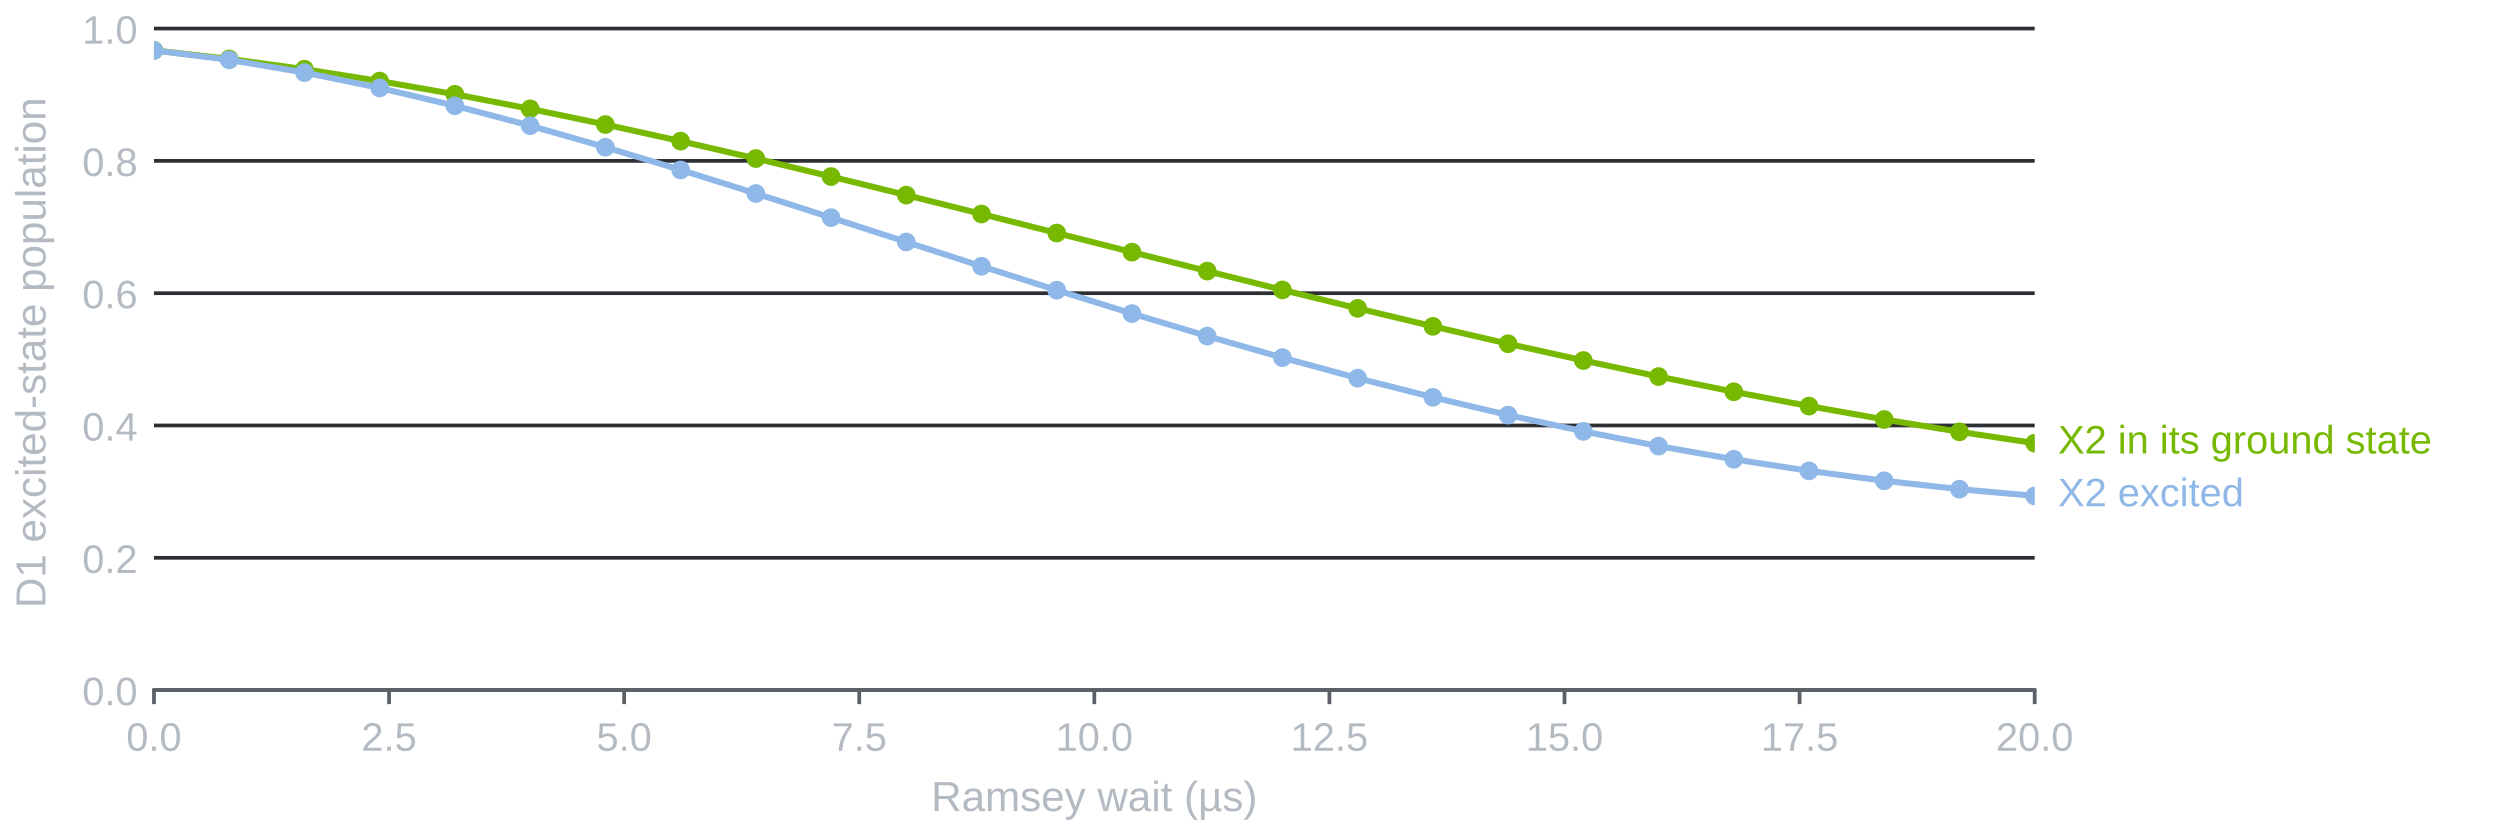
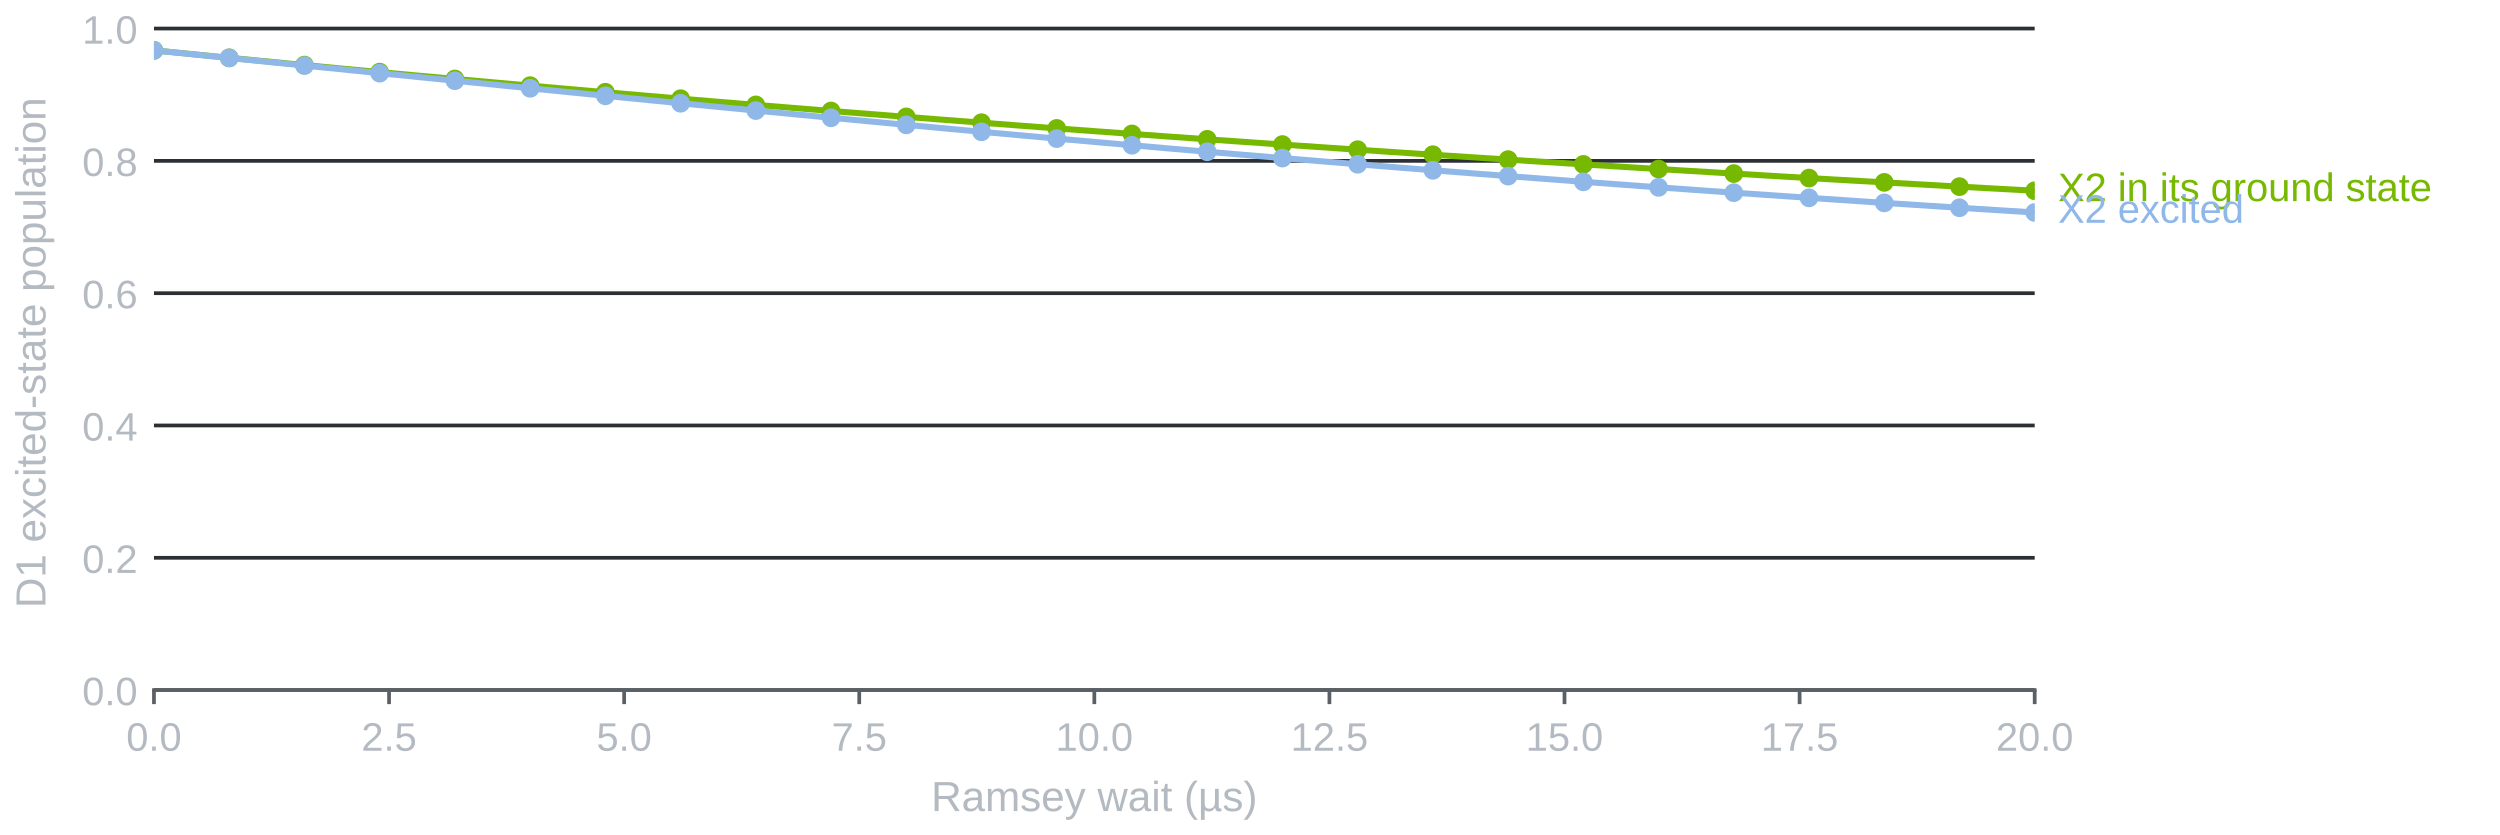
<svg xmlns="http://www.w3.org/2000/svg" xmlns:xlink="http://www.w3.org/1999/xlink" role="img" aria-labelledby="title desc" width="534.05pt" height="178.30pt" viewBox="0 0 534.05 178.30" version="1.1">
  <defs>
    <style type="text/css">*{stroke-linejoin: round; stroke-linecap: butt}</style>
  </defs>
  <g id="figure_1">
    <g id="patch_1">
      <path d="M 0 178.30 L 534.05 178.30 L 534.05 0 L 0 0 L 0 178.30 z " style="fill: none" />
    </g>
    <g id="axes_1">
      <g id="patch_2">
        <path d="M 32.89 147.42 L 434.65 147.42 L 434.65 3.28 L 32.89 3.28 L 32.89 147.42 z " style="fill: none" />
      </g>
      <g id="matplotlib.axis_1">
        <g id="xtick_1">
          <g id="line2d_1">
            <defs>
              <path id="mfe68c2d5a2" d="M 0 0 L 0 3 " style="stroke: #5a6066; stroke-width: 0.8" />
            </defs>
            <g>
              <use xlink:href="#mfe68c2d5a2" x="32.89" y="147.42" style="fill: #5a6066; stroke: #5a6066; stroke-width: 0.8" />
            </g>
          </g>
          <g id="text_1">
            <text style="font-size: 8.5px; font-family:NVIDIA, Arial, Helvetica, sans-serif; text-anchor: middle; fill: #b4bac1" x="32.89" y="160.38" transform="rotate(-0 32.89 160.38)">0.0</text>
          </g>
        </g>
        <g id="xtick_2">
          <g id="line2d_2">
            <g>
              <use xlink:href="#mfe68c2d5a2" x="83.11" y="147.42" style="fill: #5a6066; stroke: #5a6066; stroke-width: 0.8" />
            </g>
          </g>
          <g id="text_2">
            <text style="font-size: 8.5px; font-family:NVIDIA, Arial, Helvetica, sans-serif; text-anchor: middle; fill: #b4bac1" x="83.11" y="160.38" transform="rotate(-0 83.11 160.38)">2.5</text>
          </g>
        </g>
        <g id="xtick_3">
          <g id="line2d_3">
            <g>
              <use xlink:href="#mfe68c2d5a2" x="133.33" y="147.42" style="fill: #5a6066; stroke: #5a6066; stroke-width: 0.8" />
            </g>
          </g>
          <g id="text_3">
            <text style="font-size: 8.5px; font-family:NVIDIA, Arial, Helvetica, sans-serif; text-anchor: middle; fill: #b4bac1" x="133.33" y="160.38" transform="rotate(-0 133.33 160.38)">5.0</text>
          </g>
        </g>
        <g id="xtick_4">
          <g id="line2d_4">
            <g>
              <use xlink:href="#mfe68c2d5a2" x="183.55" y="147.42" style="fill: #5a6066; stroke: #5a6066; stroke-width: 0.8" />
            </g>
          </g>
          <g id="text_4">
            <text style="font-size: 8.5px; font-family:NVIDIA, Arial, Helvetica, sans-serif; text-anchor: middle; fill: #b4bac1" x="183.55" y="160.38" transform="rotate(-0 183.55 160.38)">7.5</text>
          </g>
        </g>
        <g id="xtick_5">
          <g id="line2d_5">
            <g>
              <use xlink:href="#mfe68c2d5a2" x="233.77" y="147.42" style="fill: #5a6066; stroke: #5a6066; stroke-width: 0.8" />
            </g>
          </g>
          <g id="text_5">
            <text style="font-size: 8.5px; font-family:NVIDIA, Arial, Helvetica, sans-serif; text-anchor: middle; fill: #b4bac1" x="233.77" y="160.38" transform="rotate(-0 233.77 160.38)">10.0</text>
          </g>
        </g>
        <g id="xtick_6">
          <g id="line2d_6">
            <g>
              <use xlink:href="#mfe68c2d5a2" x="283.99" y="147.42" style="fill: #5a6066; stroke: #5a6066; stroke-width: 0.8" />
            </g>
          </g>
          <g id="text_6">
            <text style="font-size: 8.5px; font-family:NVIDIA, Arial, Helvetica, sans-serif; text-anchor: middle; fill: #b4bac1" x="283.99" y="160.38" transform="rotate(-0 283.99 160.38)">12.5</text>
          </g>
        </g>
        <g id="xtick_7">
          <g id="line2d_7">
            <g>
              <use xlink:href="#mfe68c2d5a2" x="334.21" y="147.42" style="fill: #5a6066; stroke: #5a6066; stroke-width: 0.8" />
            </g>
          </g>
          <g id="text_7">
            <text style="font-size: 8.5px; font-family:NVIDIA, Arial, Helvetica, sans-serif; text-anchor: middle; fill: #b4bac1" x="334.21" y="160.38" transform="rotate(-0 334.21 160.38)">15.0</text>
          </g>
        </g>
        <g id="xtick_8">
          <g id="line2d_8">
            <g>
              <use xlink:href="#mfe68c2d5a2" x="384.43" y="147.42" style="fill: #5a6066; stroke: #5a6066; stroke-width: 0.8" />
            </g>
          </g>
          <g id="text_8">
            <text style="font-size: 8.5px; font-family:NVIDIA, Arial, Helvetica, sans-serif; text-anchor: middle; fill: #b4bac1" x="384.43" y="160.38" transform="rotate(-0 384.43 160.38)">17.5</text>
          </g>
        </g>
        <g id="xtick_9">
          <g id="line2d_9">
            <g>
              <use xlink:href="#mfe68c2d5a2" x="434.65" y="147.42" style="fill: #5a6066; stroke: #5a6066; stroke-width: 0.8" />
            </g>
          </g>
          <g id="text_9">
            <text style="font-size: 8.5px; font-family:NVIDIA, Arial, Helvetica, sans-serif; text-anchor: middle; fill: #b4bac1" x="434.65" y="160.38" transform="rotate(-0 434.65 160.38)">20.0</text>
          </g>
        </g>
        <g id="text_10">
          <text style="font-size: 9px; font-family:NVIDIA, Arial, Helvetica, sans-serif; text-anchor: middle; fill: #b4bac1" x="233.77" y="173.26" transform="rotate(-0 233.77 173.26)">Ramsey wait (µs)</text>
        </g>
      </g>
      <g id="matplotlib.axis_2">
        <g id="ytick_1">
          <g id="line2d_10">
            <path d="M 32.89 147.42 L 434.65 147.42 " clip-path="url(#p05bec1dd95)" style="fill: none; stroke: #2c2f33; stroke-width: 0.8; stroke-linecap: round" />
          </g>
          <g id="line2d_11" />
          <g id="text_11">
            <text style="font-size: 8.5px; font-family:NVIDIA, Arial, Helvetica, sans-serif; text-anchor: end; fill: #b4bac1" x="29.39" y="150.65" transform="rotate(-0 29.39 150.65)">0.0</text>
          </g>
        </g>
        <g id="ytick_2">
          <g id="line2d_12">
            <path d="M 32.89 119.16 L 434.65 119.16 " clip-path="url(#p05bec1dd95)" style="fill: none; stroke: #2c2f33; stroke-width: 0.8; stroke-linecap: round" />
          </g>
          <g id="line2d_13" />
          <g id="text_12">
            <text style="font-size: 8.5px; font-family:NVIDIA, Arial, Helvetica, sans-serif; text-anchor: end; fill: #b4bac1" x="29.39" y="122.39" transform="rotate(-0 29.39 122.39)">0.2</text>
          </g>
        </g>
        <g id="ytick_3">
          <g id="line2d_14">
            <path d="M 32.89 90.89 L 434.65 90.89 " clip-path="url(#p05bec1dd95)" style="fill: none; stroke: #2c2f33; stroke-width: 0.8; stroke-linecap: round" />
          </g>
          <g id="line2d_15" />
          <g id="text_13">
            <text style="font-size: 8.5px; font-family:NVIDIA, Arial, Helvetica, sans-serif; text-anchor: end; fill: #b4bac1" x="29.39" y="94.12" transform="rotate(-0 29.39 94.12)">0.4</text>
          </g>
        </g>
        <g id="ytick_4">
          <g id="line2d_16">
            <path d="M 32.89 62.63 L 434.65 62.63 " clip-path="url(#p05bec1dd95)" style="fill: none; stroke: #2c2f33; stroke-width: 0.8; stroke-linecap: round" />
          </g>
          <g id="line2d_17" />
          <g id="text_14">
            <text style="font-size: 8.5px; font-family:NVIDIA, Arial, Helvetica, sans-serif; text-anchor: end; fill: #b4bac1" x="29.39" y="65.86" transform="rotate(-0 29.39 65.86)">0.6</text>
          </g>
        </g>
        <g id="ytick_5">
          <g id="line2d_18">
            <path d="M 32.89 34.37 L 434.65 34.37 " clip-path="url(#p05bec1dd95)" style="fill: none; stroke: #2c2f33; stroke-width: 0.8; stroke-linecap: round" />
          </g>
          <g id="line2d_19" />
          <g id="text_15">
            <text style="font-size: 8.5px; font-family:NVIDIA, Arial, Helvetica, sans-serif; text-anchor: end; fill: #b4bac1" x="29.39" y="37.60" transform="rotate(-0 29.39 37.60)">0.8</text>
          </g>
        </g>
        <g id="ytick_6">
          <g id="line2d_20">
            <path d="M 32.89 6.10 L 434.65 6.10 " clip-path="url(#p05bec1dd95)" style="fill: none; stroke: #2c2f33; stroke-width: 0.8; stroke-linecap: round" />
          </g>
          <g id="line2d_21" />
          <g id="text_16">
            <text style="font-size: 8.5px; font-family:NVIDIA, Arial, Helvetica, sans-serif; text-anchor: end; fill: #b4bac1" x="29.39" y="9.33" transform="rotate(-0 29.39 9.33)">1.0</text>
          </g>
        </g>
        <g id="text_17">
          <text style="font-size: 9px; font-family:NVIDIA, Arial, Helvetica, sans-serif; text-anchor: middle; fill: #b4bac1" x="9.71" y="75.35" transform="rotate(-90 9.71 75.35)">D1 excited-state population</text>
        </g>
      </g>
      <g id="line2d_22">
-         <path d="M 32.89 10.76 L 48.96 12.58 L 65.03 14.78 L 81.10 17.32 L 97.17 20.14 L 113.25 23.25 L 129.32 26.60 L 145.39 30.15 L 161.46 33.87 L 177.53 37.72 L 193.60 41.68 L 209.67 45.71 L 225.74 49.78 L 241.81 53.86 L 257.88 57.91 L 273.95 61.93 L 290.02 65.87 L 306.09 69.71 L 322.16 73.43 L 338.23 77.01 L 354.30 80.44 L 370.37 83.69 L 386.44 86.75 L 402.51 89.61 L 418.58 92.25 L 434.65 94.67 " clip-path="url(#p05bec1dd95)" style="fill: none; stroke: #76b900; stroke-width: 1.3; stroke-linecap: round" />
+         <path d="M 32.89 10.76 L 48.96 12.35 L 65.03 13.90 L 81.10 15.41 L 97.17 16.87 L 113.25 18.30 L 129.32 19.70 L 145.39 21.08 L 161.46 22.41 L 177.53 23.71 L 193.60 24.97 L 209.67 26.21 L 225.74 27.43 L 241.81 28.61 L 257.88 29.76 L 273.95 30.88 L 290.02 31.98 L 306.09 33.05 L 322.16 34.10 L 338.23 35.12 L 354.30 36.11 L 370.37 37.08 L 386.44 38.04 L 402.51 38.96 L 418.58 39.87 L 434.65 40.75 " clip-path="url(#p05bec1dd95)" style="fill: none; stroke: #76b900; stroke-width: 1.3; stroke-linecap: round" />
        <defs>
          <path id="mbd0f272dfb" d="M 0 1.5 C 0.39 1.5 0.77 1.34 1.06 1.06 C 1.34 0.77 1.5 0.39 1.5 0 C 1.5 -0.39 1.34 -0.77 1.06 -1.06 C 0.77 -1.34 0.39 -1.5 0 -1.5 C -0.39 -1.5 -0.77 -1.34 -1.06 -1.06 C -1.34 -0.77 -1.5 -0.39 -1.5 0 C -1.5 0.39 -1.34 0.77 -1.06 1.06 C -0.77 1.34 -0.39 1.5 0 1.5 z " style="stroke: #76b900" />
        </defs>
        <g clip-path="url(#p05bec1dd95)">
          <use xlink:href="#mbd0f272dfb" x="32.89" y="10.76" style="fill: #76b900; stroke: #76b900" />
-           <use xlink:href="#mbd0f272dfb" x="48.96" y="12.58" style="fill: #76b900; stroke: #76b900" />
-           <use xlink:href="#mbd0f272dfb" x="65.03" y="14.78" style="fill: #76b900; stroke: #76b900" />
-           <use xlink:href="#mbd0f272dfb" x="81.10" y="17.32" style="fill: #76b900; stroke: #76b900" />
-           <use xlink:href="#mbd0f272dfb" x="97.17" y="20.14" style="fill: #76b900; stroke: #76b900" />
-           <use xlink:href="#mbd0f272dfb" x="113.25" y="23.25" style="fill: #76b900; stroke: #76b900" />
-           <use xlink:href="#mbd0f272dfb" x="129.32" y="26.60" style="fill: #76b900; stroke: #76b900" />
-           <use xlink:href="#mbd0f272dfb" x="145.39" y="30.15" style="fill: #76b900; stroke: #76b900" />
-           <use xlink:href="#mbd0f272dfb" x="161.46" y="33.87" style="fill: #76b900; stroke: #76b900" />
-           <use xlink:href="#mbd0f272dfb" x="177.53" y="37.72" style="fill: #76b900; stroke: #76b900" />
-           <use xlink:href="#mbd0f272dfb" x="193.60" y="41.68" style="fill: #76b900; stroke: #76b900" />
-           <use xlink:href="#mbd0f272dfb" x="209.67" y="45.71" style="fill: #76b900; stroke: #76b900" />
-           <use xlink:href="#mbd0f272dfb" x="225.74" y="49.78" style="fill: #76b900; stroke: #76b900" />
-           <use xlink:href="#mbd0f272dfb" x="241.81" y="53.86" style="fill: #76b900; stroke: #76b900" />
-           <use xlink:href="#mbd0f272dfb" x="257.88" y="57.91" style="fill: #76b900; stroke: #76b900" />
-           <use xlink:href="#mbd0f272dfb" x="273.95" y="61.93" style="fill: #76b900; stroke: #76b900" />
-           <use xlink:href="#mbd0f272dfb" x="290.02" y="65.87" style="fill: #76b900; stroke: #76b900" />
-           <use xlink:href="#mbd0f272dfb" x="306.09" y="69.71" style="fill: #76b900; stroke: #76b900" />
-           <use xlink:href="#mbd0f272dfb" x="322.16" y="73.43" style="fill: #76b900; stroke: #76b900" />
-           <use xlink:href="#mbd0f272dfb" x="338.23" y="77.01" style="fill: #76b900; stroke: #76b900" />
-           <use xlink:href="#mbd0f272dfb" x="354.30" y="80.44" style="fill: #76b900; stroke: #76b900" />
-           <use xlink:href="#mbd0f272dfb" x="370.37" y="83.69" style="fill: #76b900; stroke: #76b900" />
-           <use xlink:href="#mbd0f272dfb" x="386.44" y="86.75" style="fill: #76b900; stroke: #76b900" />
-           <use xlink:href="#mbd0f272dfb" x="402.51" y="89.61" style="fill: #76b900; stroke: #76b900" />
-           <use xlink:href="#mbd0f272dfb" x="418.58" y="92.25" style="fill: #76b900; stroke: #76b900" />
-           <use xlink:href="#mbd0f272dfb" x="434.65" y="94.67" style="fill: #76b900; stroke: #76b900" />
+           <use xlink:href="#mbd0f272dfb" x="48.96" y="12.35" style="fill: #76b900; stroke: #76b900" />
+           <use xlink:href="#mbd0f272dfb" x="65.03" y="13.90" style="fill: #76b900; stroke: #76b900" />
+           <use xlink:href="#mbd0f272dfb" x="81.10" y="15.41" style="fill: #76b900; stroke: #76b900" />
+           <use xlink:href="#mbd0f272dfb" x="97.17" y="16.87" style="fill: #76b900; stroke: #76b900" />
+           <use xlink:href="#mbd0f272dfb" x="113.25" y="18.30" style="fill: #76b900; stroke: #76b900" />
+           <use xlink:href="#mbd0f272dfb" x="129.32" y="19.70" style="fill: #76b900; stroke: #76b900" />
+           <use xlink:href="#mbd0f272dfb" x="145.39" y="21.08" style="fill: #76b900; stroke: #76b900" />
+           <use xlink:href="#mbd0f272dfb" x="161.46" y="22.41" style="fill: #76b900; stroke: #76b900" />
+           <use xlink:href="#mbd0f272dfb" x="177.53" y="23.71" style="fill: #76b900; stroke: #76b900" />
+           <use xlink:href="#mbd0f272dfb" x="193.60" y="24.97" style="fill: #76b900; stroke: #76b900" />
+           <use xlink:href="#mbd0f272dfb" x="209.67" y="26.21" style="fill: #76b900; stroke: #76b900" />
+           <use xlink:href="#mbd0f272dfb" x="225.74" y="27.43" style="fill: #76b900; stroke: #76b900" />
+           <use xlink:href="#mbd0f272dfb" x="241.81" y="28.61" style="fill: #76b900; stroke: #76b900" />
+           <use xlink:href="#mbd0f272dfb" x="257.88" y="29.76" style="fill: #76b900; stroke: #76b900" />
+           <use xlink:href="#mbd0f272dfb" x="273.95" y="30.88" style="fill: #76b900; stroke: #76b900" />
+           <use xlink:href="#mbd0f272dfb" x="290.02" y="31.98" style="fill: #76b900; stroke: #76b900" />
+           <use xlink:href="#mbd0f272dfb" x="306.09" y="33.05" style="fill: #76b900; stroke: #76b900" />
+           <use xlink:href="#mbd0f272dfb" x="322.16" y="34.10" style="fill: #76b900; stroke: #76b900" />
+           <use xlink:href="#mbd0f272dfb" x="338.23" y="35.12" style="fill: #76b900; stroke: #76b900" />
+           <use xlink:href="#mbd0f272dfb" x="354.30" y="36.11" style="fill: #76b900; stroke: #76b900" />
+           <use xlink:href="#mbd0f272dfb" x="370.37" y="37.08" style="fill: #76b900; stroke: #76b900" />
+           <use xlink:href="#mbd0f272dfb" x="386.44" y="38.04" style="fill: #76b900; stroke: #76b900" />
+           <use xlink:href="#mbd0f272dfb" x="402.51" y="38.96" style="fill: #76b900; stroke: #76b900" />
+           <use xlink:href="#mbd0f272dfb" x="418.58" y="39.87" style="fill: #76b900; stroke: #76b900" />
+           <use xlink:href="#mbd0f272dfb" x="434.65" y="40.75" style="fill: #76b900; stroke: #76b900" />
        </g>
      </g>
      <g id="line2d_23">
-         <path d="M 32.89 10.76 L 48.96 12.79 L 65.03 15.50 L 81.10 18.79 L 97.17 22.60 L 113.25 26.85 L 129.32 31.45 L 145.39 36.30 L 161.46 41.33 L 177.53 46.49 L 193.60 51.69 L 209.67 56.88 L 225.74 61.99 L 241.81 66.98 L 257.88 71.80 L 273.95 76.41 L 290.02 80.78 L 306.09 84.87 L 322.16 88.67 L 338.23 92.15 L 354.30 95.30 L 370.37 98.11 L 386.44 100.59 L 402.51 102.71 L 418.58 104.50 L 434.65 105.94 " clip-path="url(#p05bec1dd95)" style="fill: none; stroke: #8fb8e8; stroke-width: 1.3; stroke-linecap: round" />
+         <path d="M 32.89 10.76 L 48.96 12.38 L 65.03 14.01 L 81.10 15.63 L 97.17 17.24 L 113.25 18.86 L 129.32 20.47 L 145.39 22.06 L 161.46 23.62 L 177.53 25.16 L 193.60 26.67 L 209.67 28.16 L 225.74 29.61 L 241.81 31.03 L 257.88 32.42 L 273.95 33.77 L 290.02 35.09 L 306.09 36.38 L 322.16 37.62 L 338.23 38.84 L 354.30 40.02 L 370.37 41.16 L 386.44 42.26 L 402.51 43.34 L 418.58 44.38 L 434.65 45.39 " clip-path="url(#p05bec1dd95)" style="fill: none; stroke: #8fb8e8; stroke-width: 1.3; stroke-linecap: round" />
        <defs>
          <path id="m81148d814f" d="M 0 1.5 C 0.39 1.5 0.77 1.34 1.06 1.06 C 1.34 0.77 1.5 0.39 1.5 0 C 1.5 -0.39 1.34 -0.77 1.06 -1.06 C 0.77 -1.34 0.39 -1.5 0 -1.5 C -0.39 -1.5 -0.77 -1.34 -1.06 -1.06 C -1.34 -0.77 -1.5 -0.39 -1.5 0 C -1.5 0.39 -1.34 0.77 -1.06 1.06 C -0.77 1.34 -0.39 1.5 0 1.5 z " style="stroke: #8fb8e8" />
        </defs>
        <g clip-path="url(#p05bec1dd95)">
          <use xlink:href="#m81148d814f" x="32.89" y="10.76" style="fill: #8fb8e8; stroke: #8fb8e8" />
-           <use xlink:href="#m81148d814f" x="48.96" y="12.79" style="fill: #8fb8e8; stroke: #8fb8e8" />
-           <use xlink:href="#m81148d814f" x="65.03" y="15.50" style="fill: #8fb8e8; stroke: #8fb8e8" />
-           <use xlink:href="#m81148d814f" x="81.10" y="18.79" style="fill: #8fb8e8; stroke: #8fb8e8" />
-           <use xlink:href="#m81148d814f" x="97.17" y="22.60" style="fill: #8fb8e8; stroke: #8fb8e8" />
-           <use xlink:href="#m81148d814f" x="113.25" y="26.85" style="fill: #8fb8e8; stroke: #8fb8e8" />
-           <use xlink:href="#m81148d814f" x="129.32" y="31.45" style="fill: #8fb8e8; stroke: #8fb8e8" />
-           <use xlink:href="#m81148d814f" x="145.39" y="36.30" style="fill: #8fb8e8; stroke: #8fb8e8" />
-           <use xlink:href="#m81148d814f" x="161.46" y="41.33" style="fill: #8fb8e8; stroke: #8fb8e8" />
-           <use xlink:href="#m81148d814f" x="177.53" y="46.49" style="fill: #8fb8e8; stroke: #8fb8e8" />
-           <use xlink:href="#m81148d814f" x="193.60" y="51.69" style="fill: #8fb8e8; stroke: #8fb8e8" />
-           <use xlink:href="#m81148d814f" x="209.67" y="56.88" style="fill: #8fb8e8; stroke: #8fb8e8" />
-           <use xlink:href="#m81148d814f" x="225.74" y="61.99" style="fill: #8fb8e8; stroke: #8fb8e8" />
-           <use xlink:href="#m81148d814f" x="241.81" y="66.98" style="fill: #8fb8e8; stroke: #8fb8e8" />
-           <use xlink:href="#m81148d814f" x="257.88" y="71.80" style="fill: #8fb8e8; stroke: #8fb8e8" />
-           <use xlink:href="#m81148d814f" x="273.95" y="76.41" style="fill: #8fb8e8; stroke: #8fb8e8" />
-           <use xlink:href="#m81148d814f" x="290.02" y="80.78" style="fill: #8fb8e8; stroke: #8fb8e8" />
-           <use xlink:href="#m81148d814f" x="306.09" y="84.87" style="fill: #8fb8e8; stroke: #8fb8e8" />
-           <use xlink:href="#m81148d814f" x="322.16" y="88.67" style="fill: #8fb8e8; stroke: #8fb8e8" />
-           <use xlink:href="#m81148d814f" x="338.23" y="92.15" style="fill: #8fb8e8; stroke: #8fb8e8" />
-           <use xlink:href="#m81148d814f" x="354.30" y="95.30" style="fill: #8fb8e8; stroke: #8fb8e8" />
-           <use xlink:href="#m81148d814f" x="370.37" y="98.11" style="fill: #8fb8e8; stroke: #8fb8e8" />
-           <use xlink:href="#m81148d814f" x="386.44" y="100.59" style="fill: #8fb8e8; stroke: #8fb8e8" />
-           <use xlink:href="#m81148d814f" x="402.51" y="102.71" style="fill: #8fb8e8; stroke: #8fb8e8" />
-           <use xlink:href="#m81148d814f" x="418.58" y="104.50" style="fill: #8fb8e8; stroke: #8fb8e8" />
-           <use xlink:href="#m81148d814f" x="434.65" y="105.94" style="fill: #8fb8e8; stroke: #8fb8e8" />
+           <use xlink:href="#m81148d814f" x="48.96" y="12.38" style="fill: #8fb8e8; stroke: #8fb8e8" />
+           <use xlink:href="#m81148d814f" x="65.03" y="14.01" style="fill: #8fb8e8; stroke: #8fb8e8" />
+           <use xlink:href="#m81148d814f" x="81.10" y="15.63" style="fill: #8fb8e8; stroke: #8fb8e8" />
+           <use xlink:href="#m81148d814f" x="97.17" y="17.24" style="fill: #8fb8e8; stroke: #8fb8e8" />
+           <use xlink:href="#m81148d814f" x="113.25" y="18.86" style="fill: #8fb8e8; stroke: #8fb8e8" />
+           <use xlink:href="#m81148d814f" x="129.32" y="20.47" style="fill: #8fb8e8; stroke: #8fb8e8" />
+           <use xlink:href="#m81148d814f" x="145.39" y="22.06" style="fill: #8fb8e8; stroke: #8fb8e8" />
+           <use xlink:href="#m81148d814f" x="161.46" y="23.62" style="fill: #8fb8e8; stroke: #8fb8e8" />
+           <use xlink:href="#m81148d814f" x="177.53" y="25.16" style="fill: #8fb8e8; stroke: #8fb8e8" />
+           <use xlink:href="#m81148d814f" x="193.60" y="26.67" style="fill: #8fb8e8; stroke: #8fb8e8" />
+           <use xlink:href="#m81148d814f" x="209.67" y="28.16" style="fill: #8fb8e8; stroke: #8fb8e8" />
+           <use xlink:href="#m81148d814f" x="225.74" y="29.61" style="fill: #8fb8e8; stroke: #8fb8e8" />
+           <use xlink:href="#m81148d814f" x="241.81" y="31.03" style="fill: #8fb8e8; stroke: #8fb8e8" />
+           <use xlink:href="#m81148d814f" x="257.88" y="32.42" style="fill: #8fb8e8; stroke: #8fb8e8" />
+           <use xlink:href="#m81148d814f" x="273.95" y="33.77" style="fill: #8fb8e8; stroke: #8fb8e8" />
+           <use xlink:href="#m81148d814f" x="290.02" y="35.09" style="fill: #8fb8e8; stroke: #8fb8e8" />
+           <use xlink:href="#m81148d814f" x="306.09" y="36.38" style="fill: #8fb8e8; stroke: #8fb8e8" />
+           <use xlink:href="#m81148d814f" x="322.16" y="37.62" style="fill: #8fb8e8; stroke: #8fb8e8" />
+           <use xlink:href="#m81148d814f" x="338.23" y="38.84" style="fill: #8fb8e8; stroke: #8fb8e8" />
+           <use xlink:href="#m81148d814f" x="354.30" y="40.02" style="fill: #8fb8e8; stroke: #8fb8e8" />
+           <use xlink:href="#m81148d814f" x="370.37" y="41.16" style="fill: #8fb8e8; stroke: #8fb8e8" />
+           <use xlink:href="#m81148d814f" x="386.44" y="42.26" style="fill: #8fb8e8; stroke: #8fb8e8" />
+           <use xlink:href="#m81148d814f" x="402.51" y="43.34" style="fill: #8fb8e8; stroke: #8fb8e8" />
+           <use xlink:href="#m81148d814f" x="418.58" y="44.38" style="fill: #8fb8e8; stroke: #8fb8e8" />
+           <use xlink:href="#m81148d814f" x="434.65" y="45.39" style="fill: #8fb8e8; stroke: #8fb8e8" />
        </g>
      </g>
      <g id="patch_3">
        <path d="M 32.89 147.42 L 434.65 147.42 " style="fill: none; stroke: #5a6066; stroke-width: 0.8; stroke-linejoin: miter; stroke-linecap: square" />
      </g>
      <g id="text_18">
-         <text style="font-size: 8.5px; font-family:NVIDIA, Arial, Helvetica, sans-serif; text-anchor: start; fill: #76b900" x="439.65" y="96.88" transform="rotate(-0 439.65 96.88)">X2 in its ground state</text>
+         <text style="font-size: 8.5px; font-family:NVIDIA, Arial, Helvetica, sans-serif; text-anchor: start; fill: #76b900" x="439.65" y="42.96" transform="rotate(-0 439.65 42.96)">X2 in its ground state</text>
      </g>
      <g id="text_19">
-         <text style="font-size: 8.5px; font-family:NVIDIA, Arial, Helvetica, sans-serif; text-anchor: start; fill: #8fb8e8" x="439.65" y="108.15" transform="rotate(-0 439.65 108.15)">X2 excited</text>
+         <text style="font-size: 8.5px; font-family:NVIDIA, Arial, Helvetica, sans-serif; text-anchor: start; fill: #8fb8e8" x="439.65" y="47.59" transform="rotate(-0 439.65 47.59)">X2 excited</text>
      </g>
    </g>
  </g>
  <defs>
    <clipPath id="p05bec1dd95">
      <rect x="32.89" y="3.28" width="401.76" height="144.14" />
    </clipPath>
  </defs>
</svg>
